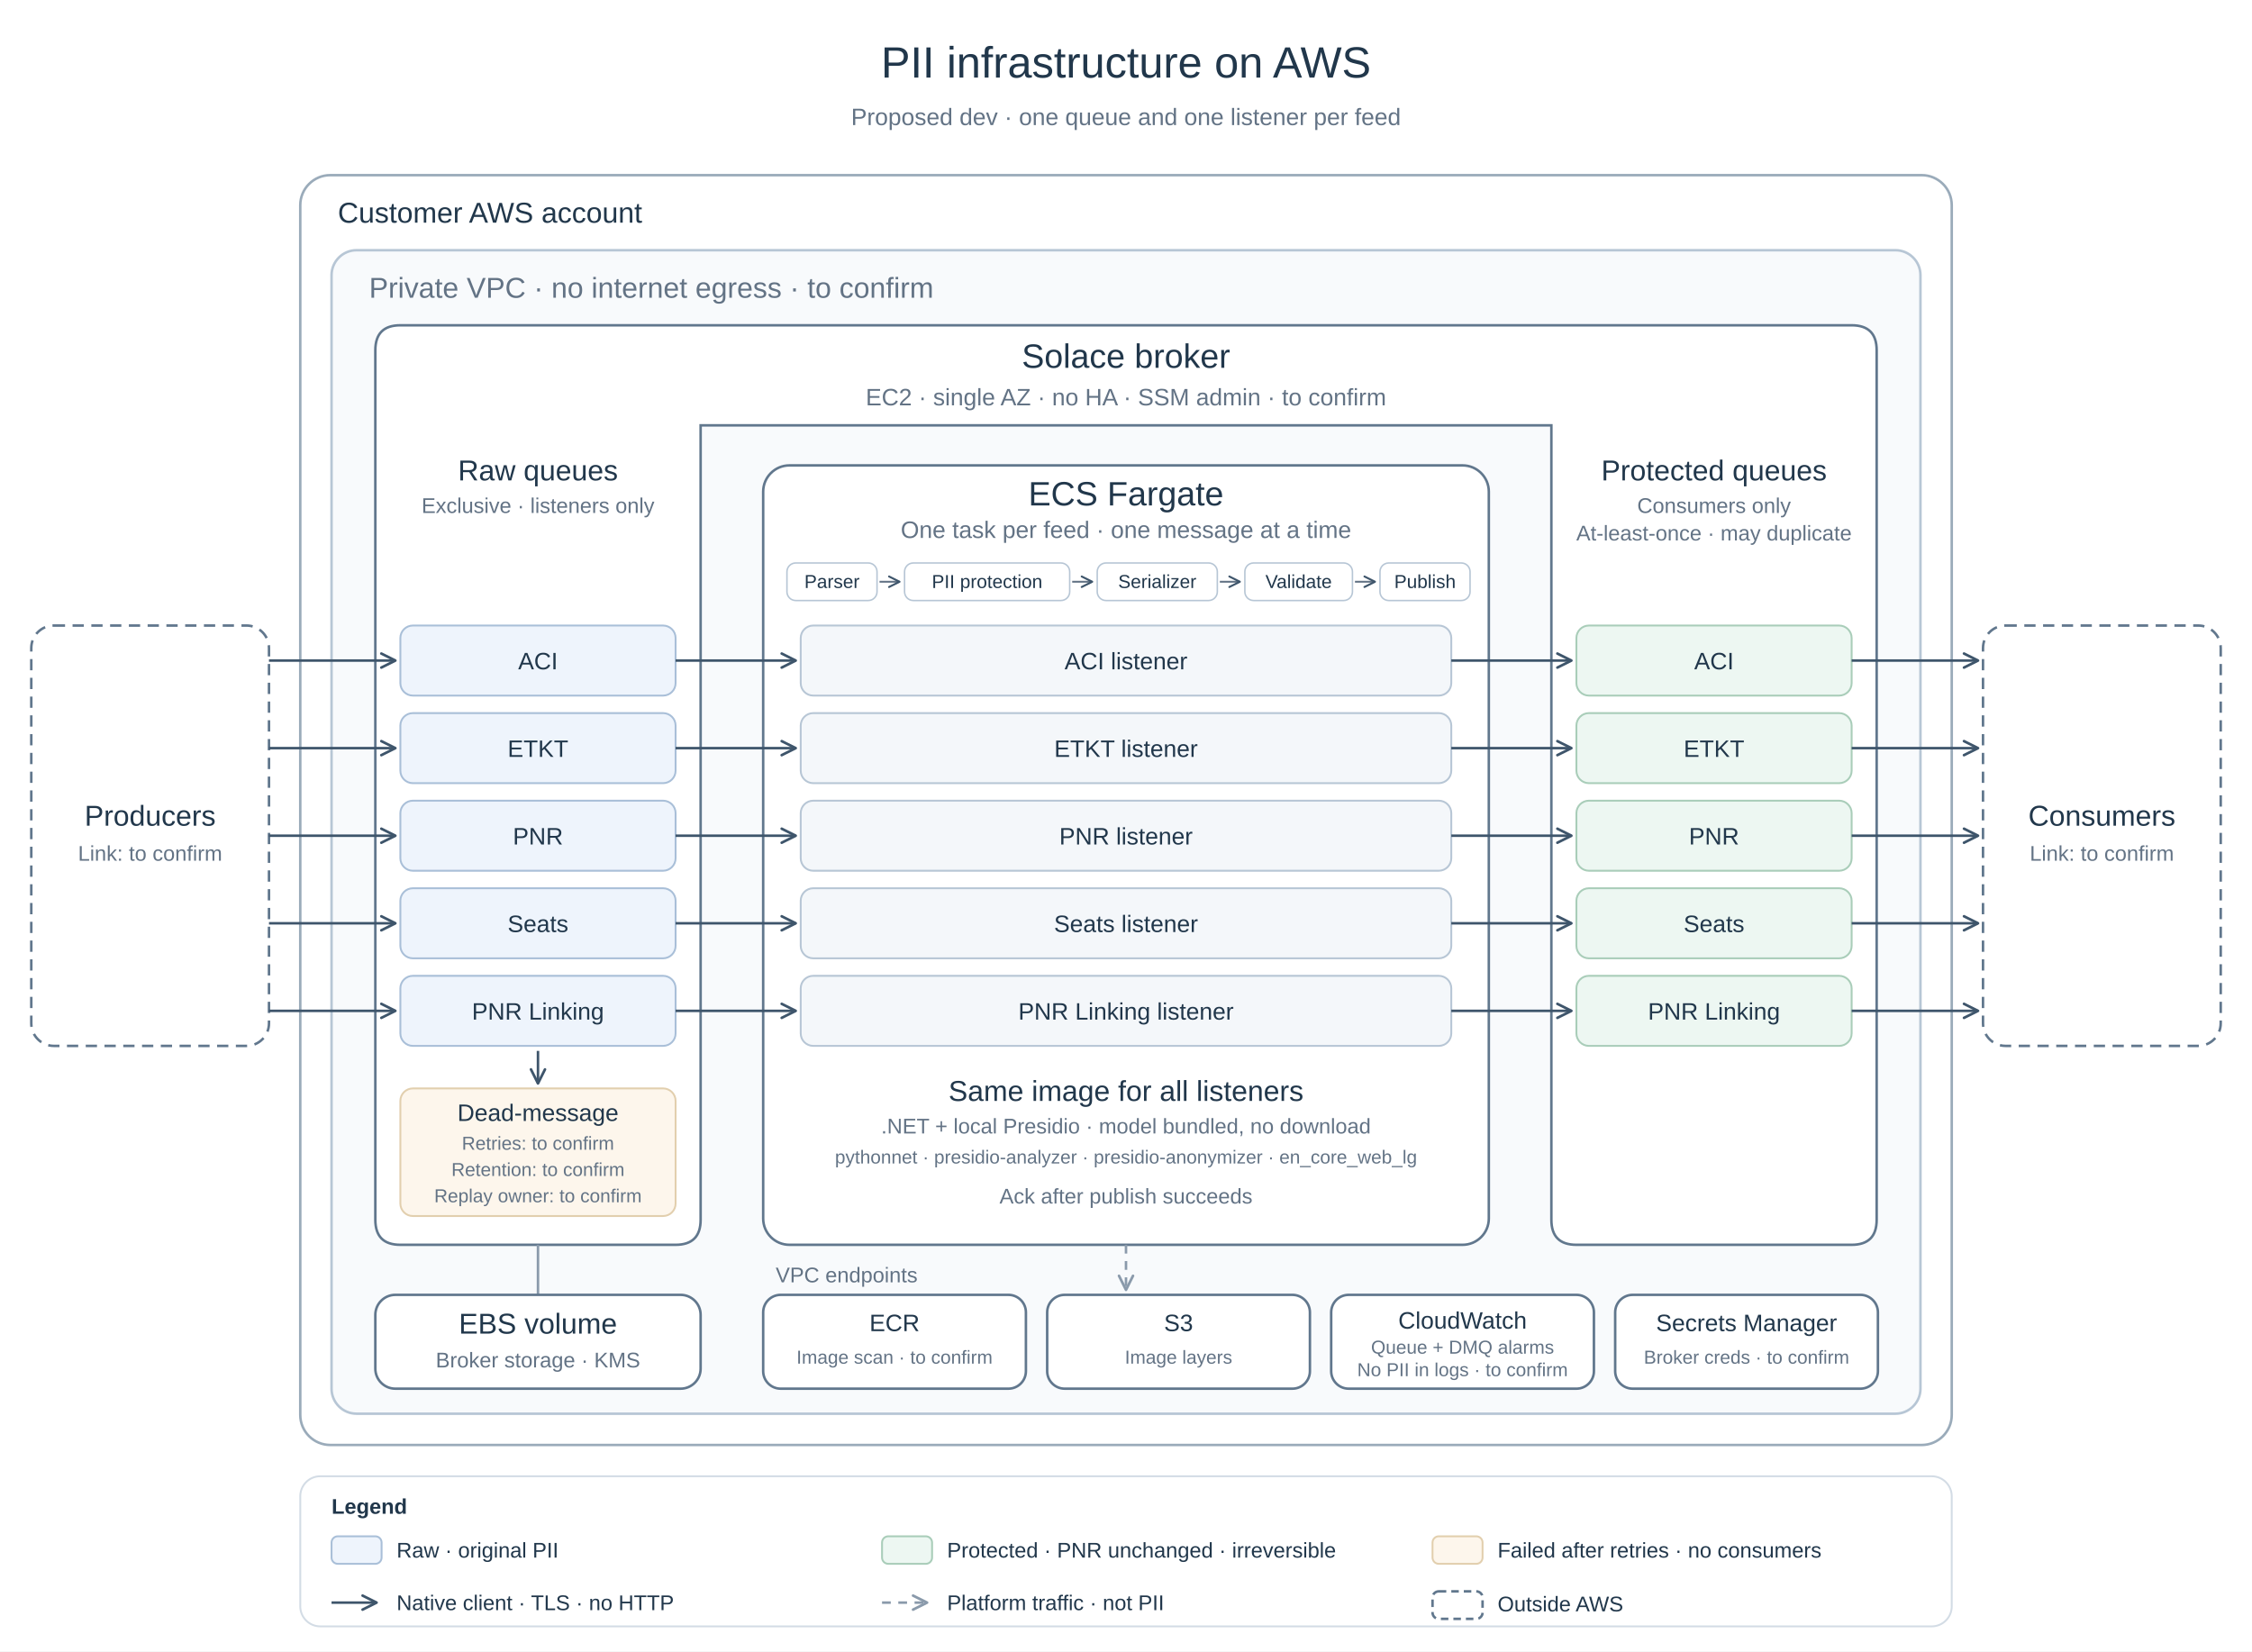
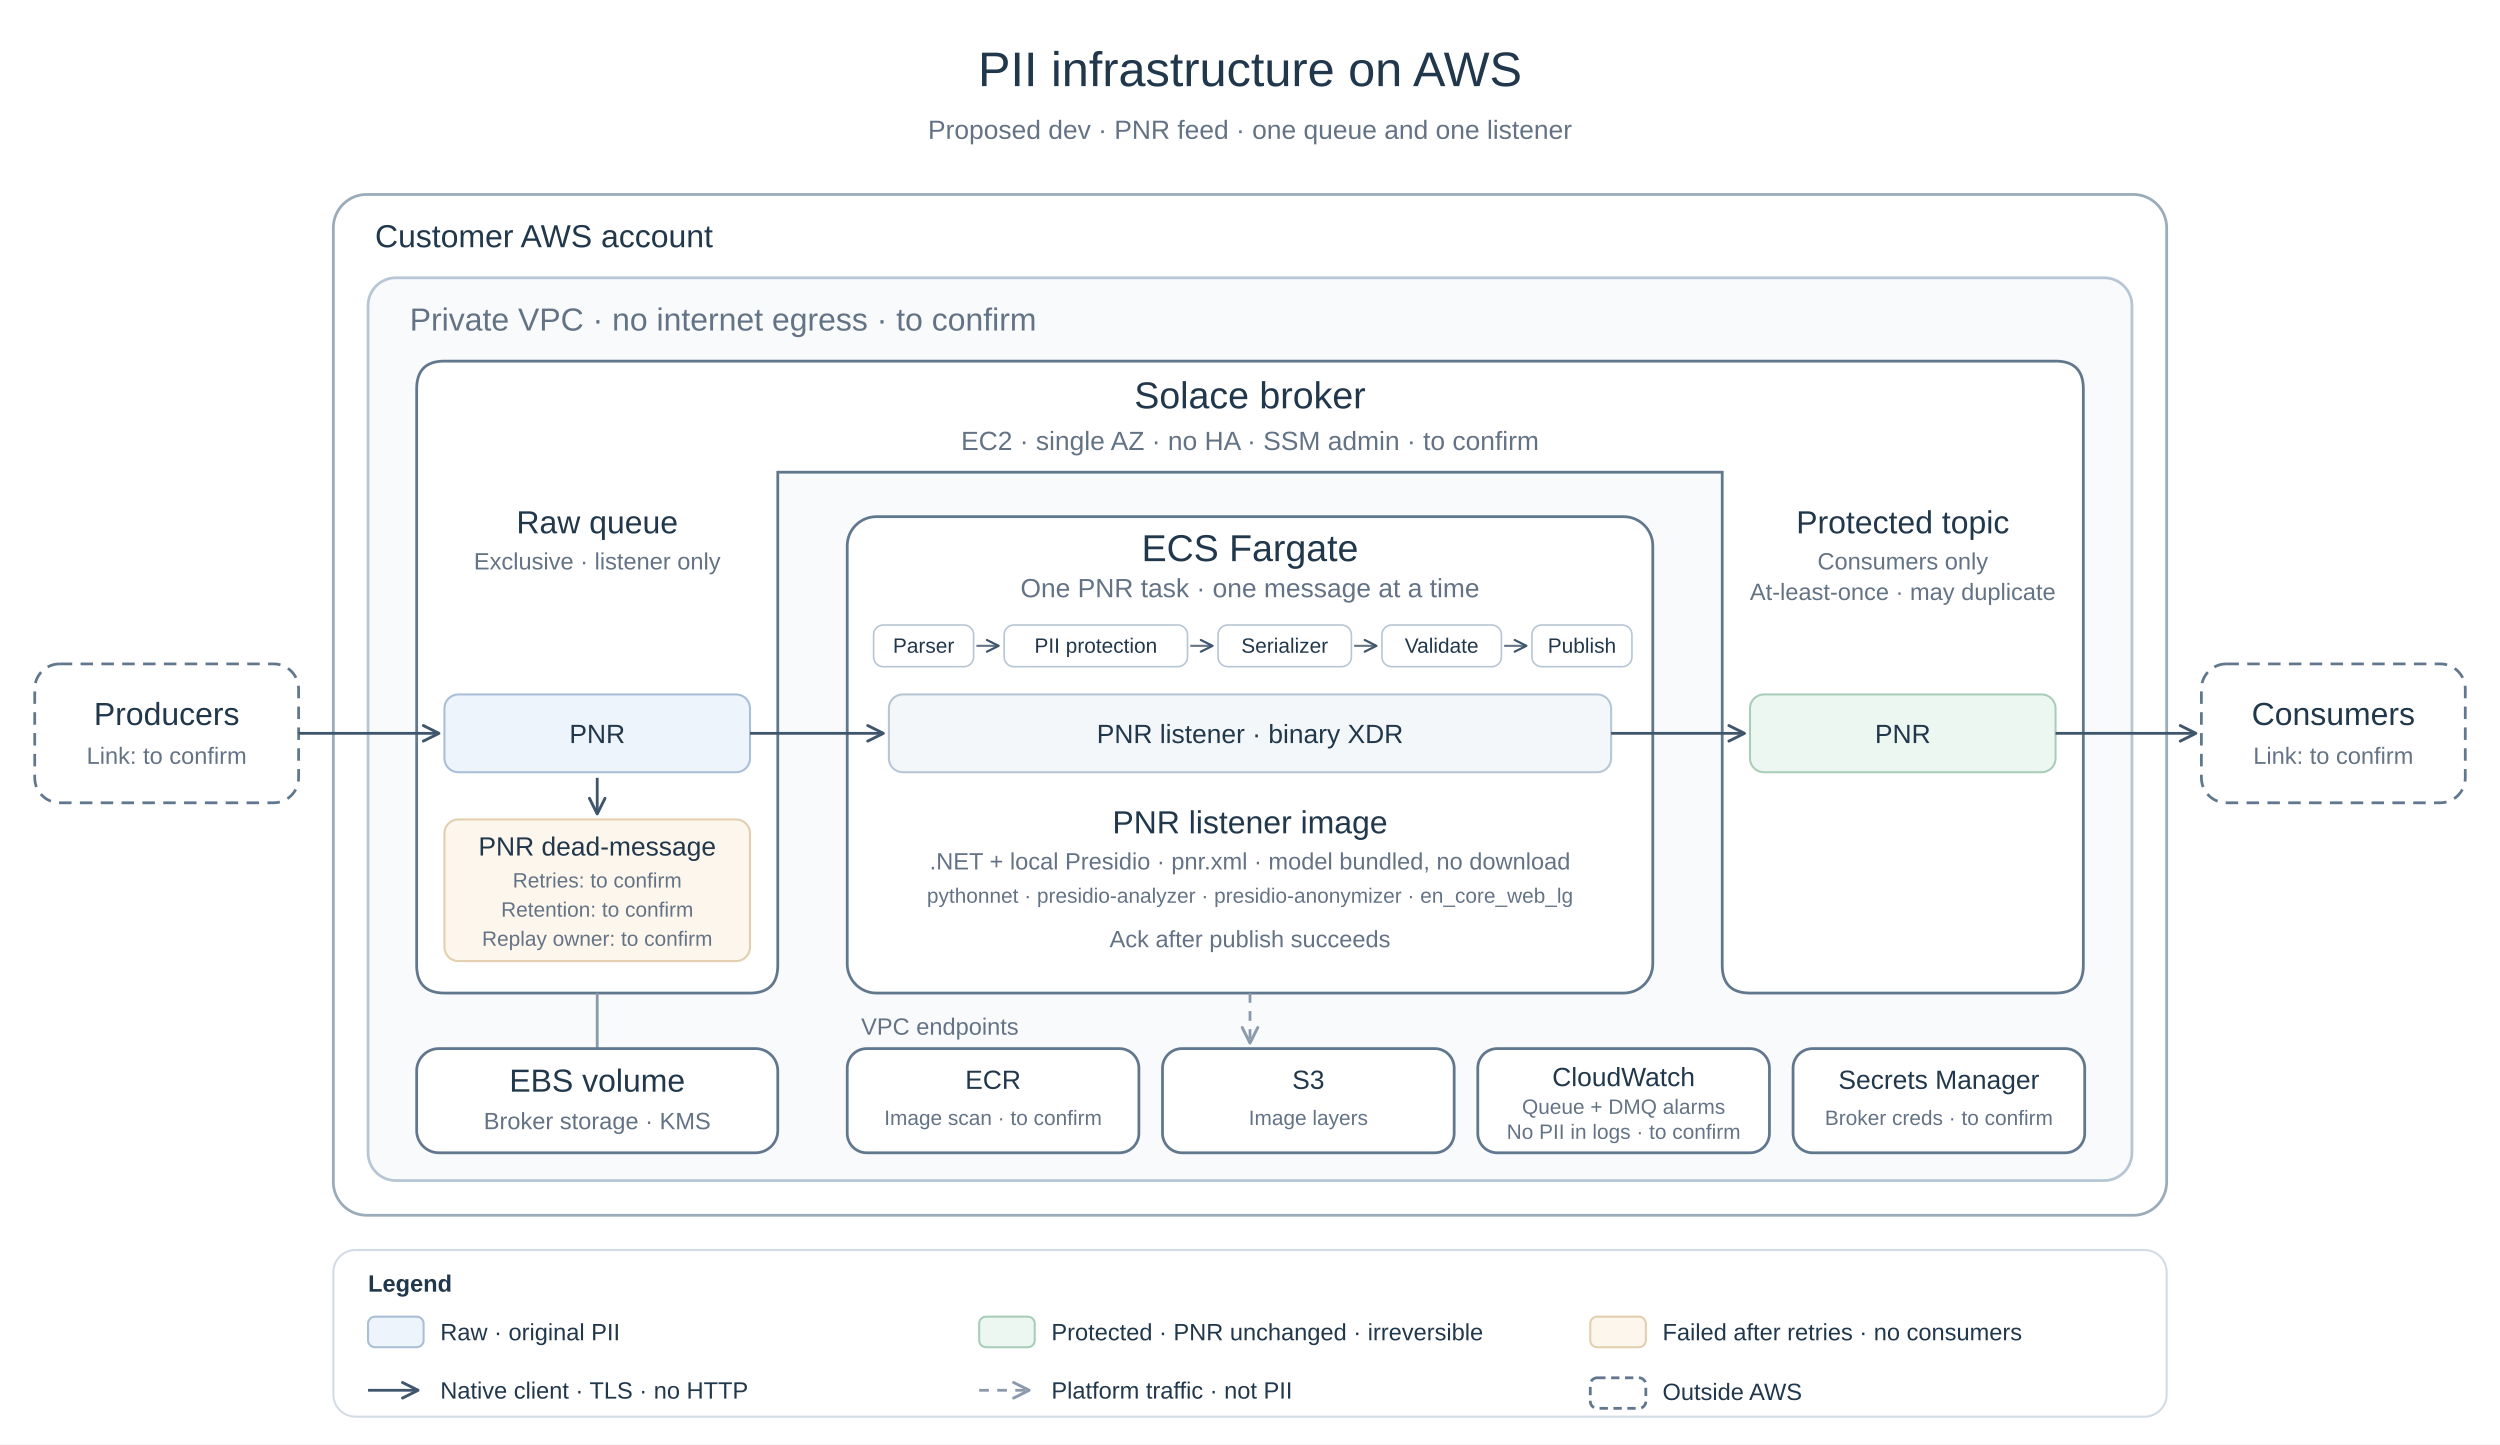
- <svg xmlns="http://www.w3.org/2000/svg" width="1800" height="1320" viewBox="0 0 1800 1320" role="img" aria-labelledby="title desc">
+ <svg xmlns="http://www.w3.org/2000/svg" width="1800" height="1040" viewBox="0 0 1800 1040" role="img" aria-labelledby="title desc">
  <defs>
    <marker id="arrow" viewBox="0 0 10 10" refX="9" refY="5" markerWidth="7" markerHeight="7" orient="auto-start-reverse">
      <path d="M1 1L9 5L1 9" fill="none" stroke="#3e556b" stroke-width="1.5" stroke-linecap="round" stroke-linejoin="round" />
    </marker>
    <marker id="arrowGrey" viewBox="0 0 10 10" refX="9" refY="5" markerWidth="7" markerHeight="7" orient="auto-start-reverse">
      <path d="M1 1L9 5L1 9" fill="none" stroke="#8a9aab" stroke-width="1.5" stroke-linecap="round" stroke-linejoin="round" />
    </marker>
    <style>
      text{font-family:Arial,Segoe UI,sans-serif;fill:#21374b;text-anchor:middle}
      .muted{fill:#637385}.start{text-anchor:start}.title{font-size:35px}.heading{font-size:27px}.label{font-size:23px}.note{font-size:19px}.small{font-size:17px}.tiny{font-size:15px}
      .box{fill:white;stroke:#61778d;stroke-width:2}
      .raw{fill:#eef4fc;stroke:#a9bfd8;stroke-width:1.5}.protected{fill:#edf7f2;stroke:#a9cdb9;stroke-width:1.5}.dead{fill:#fdf6ec;stroke:#e2cfae;stroke-width:1.5}
      .listener{fill:#f4f7fa;stroke:#b7c6d5;stroke-width:1.5}.stage{fill:white;stroke:#b7c6d5;stroke-width:1.2}
      .connection{fill:none;stroke:#3e556b;stroke-width:2;marker-end:url(#arrow)}
      .step{fill:none;stroke:#637385;stroke-width:1.5;marker-end:url(#arrow)}
      .platform{fill:none;stroke:#8a9aab;stroke-width:2;stroke-dasharray:7 6;marker-end:url(#arrowGrey)}
      .attach{fill:none;stroke:#8a9aab;stroke-width:2}
      .external{fill:white;stroke:#61778d;stroke-width:2;stroke-dasharray:9 6}
    </style>
  </defs>
-   <rect width="1800" height="1320" fill="#ffffff" />
+   <rect width="1800" height="1040" fill="#ffffff" />
  <text x="900" y="62" class="title">PII infrastructure on AWS</text>
-   <text x="900" y="100" class="note muted">Proposed dev · one queue and one listener per feed</text>
-   <rect x="240" y="140" width="1320" height="1015" rx="24" fill="#ffffff" stroke="#9aabba" stroke-width="2" />
+   <text x="900" y="100" class="note muted">Proposed dev · PNR feed · one queue and one listener</text>
+   <rect x="240" y="140" width="1320" height="735" rx="24" fill="#ffffff" stroke="#9aabba" stroke-width="2" />
  <text x="270" y="178" class="label start">Customer AWS account</text>
-   <rect x="265" y="200" width="1270" height="930" rx="20" fill="#f8fafc" stroke="#b7c6d5" stroke-width="2" />
+   <rect x="265" y="200" width="1270" height="650" rx="20" fill="#f8fafc" stroke="#b7c6d5" stroke-width="2" />
  <text x="295" y="238" class="label muted start">Private VPC · no internet egress · to confirm</text>
-   <path d="M320 260H1480Q1500 260 1500 280V975Q1500 995 1480 995H1260Q1240 995 1240 975V340H560V975Q560 995 540 995H320Q300 995 300 975V280Q300 260 320 260Z" class="box" />
+   <path d="M320 260H1480Q1500 260 1500 280V695Q1500 715 1480 715H1260Q1240 715 1240 695V340H560V695Q560 715 540 715H320Q300 715 300 695V280Q300 260 320 260Z" class="box" />
  <text x="900" y="294" class="heading">Solace broker</text>
  <text x="900" y="324" class="note muted">EC2 · single AZ · no HA · SSM admin · to confirm</text>
-   <text x="430" y="384" class="label">Raw queues</text>
-   <text x="430" y="410" class="small muted">Exclusive · listeners only</text>
-   <text x="1370" y="384" class="label">Protected queues</text>
+   <text x="430" y="384" class="label">Raw queue</text>
+   <text x="430" y="410" class="small muted">Exclusive · listener only</text>
+   <text x="1370" y="384" class="label">Protected topic</text>
  <text x="1370" y="410" class="small muted">Consumers only</text>
  <text x="1370" y="432" class="small muted">At-least-once · may duplicate</text>
-   <rect x="610" y="372" width="580" height="623" rx="21" class="box" />
+   <rect x="610" y="372" width="580" height="343" rx="21" class="box" />
  <text x="900" y="404" class="heading">ECS Fargate</text>
-   <text x="900" y="430" class="note muted">One task per feed · one message at a time</text>
+   <text x="900" y="430" class="note muted">One PNR task · one message at a time</text>
  <rect x="629" y="450" width="72" height="30" rx="7" class="stage" />
  <text x="665" y="470" class="tiny">Parser</text>
  <path d="M703 465H719" class="step" />
  <rect x="723" y="450" width="132" height="30" rx="7" class="stage" />
  <text x="789" y="470" class="tiny">PII protection</text>
  <path d="M857 465H873" class="step" />
  <rect x="877" y="450" width="96" height="30" rx="7" class="stage" />
  <text x="925" y="470" class="tiny">Serializer</text>
  <path d="M975 465H991" class="step" />
  <rect x="995" y="450" width="86" height="30" rx="7" class="stage" />
  <text x="1038" y="470" class="tiny">Validate</text>
  <path d="M1083 465H1099" class="step" />
  <rect x="1103" y="450" width="72" height="30" rx="7" class="stage" />
  <text x="1139" y="470" class="tiny">Publish</text>
-   <rect x="25" y="500" width="190" height="336" rx="18" class="external" />
-   <text x="120" y="660" class="label">Producers</text>
-   <text x="120" y="688" class="small muted">Link: to confirm</text>
-   <rect x="1585" y="500" width="190" height="336" rx="18" class="external" />
-   <text x="1680" y="660" class="label">Consumers</text>
-   <text x="1680" y="688" class="small muted">Link: to confirm</text>
+   <rect x="25" y="478" width="190" height="100" rx="18" class="external" />
+   <text x="120" y="522" class="label">Producers</text>
+   <text x="120" y="550" class="small muted">Link: to confirm</text>
+   <rect x="1585" y="478" width="190" height="100" rx="18" class="external" />
+   <text x="1680" y="522" class="label">Consumers</text>
+   <text x="1680" y="550" class="small muted">Link: to confirm</text>
  <g>
    <rect x="320" y="500" width="220" height="56" rx="10" class="raw" />
    <rect x="640" y="500" width="520" height="56" rx="10" class="listener" />
    <rect x="1260" y="500" width="220" height="56" rx="10" class="protected" />
-     <text x="430" y="535" class="note">ACI</text>
-     <text x="900" y="535" class="note">ACI listener</text>
-     <text x="1370" y="535" class="note">ACI</text>
+     <text x="430" y="535" class="note">PNR</text>
+     <text x="900" y="535" class="note">PNR listener · binary XDR</text>
+     <text x="1370" y="535" class="note">PNR</text>
    <path d="M215 528H316" class="connection" />
    <path d="M540 528H636" class="connection" />
    <path d="M1160 528H1256" class="connection" />
    <path d="M1480 528H1581" class="connection" />
  </g>
-   <g>
-     <rect x="320" y="570" width="220" height="56" rx="10" class="raw" />
-     <rect x="640" y="570" width="520" height="56" rx="10" class="listener" />
-     <rect x="1260" y="570" width="220" height="56" rx="10" class="protected" />
-     <text x="430" y="605" class="note">ETKT</text>
-     <text x="900" y="605" class="note">ETKT listener</text>
-     <text x="1370" y="605" class="note">ETKT</text>
-     <path d="M215 598H316" class="connection" />
-     <path d="M540 598H636" class="connection" />
-     <path d="M1160 598H1256" class="connection" />
-     <path d="M1480 598H1581" class="connection" />
-   </g>
-   <g>
-     <rect x="320" y="640" width="220" height="56" rx="10" class="raw" />
-     <rect x="640" y="640" width="520" height="56" rx="10" class="listener" />
-     <rect x="1260" y="640" width="220" height="56" rx="10" class="protected" />
-     <text x="430" y="675" class="note">PNR</text>
-     <text x="900" y="675" class="note">PNR listener</text>
-     <text x="1370" y="675" class="note">PNR</text>
-     <path d="M215 668H316" class="connection" />
-     <path d="M540 668H636" class="connection" />
-     <path d="M1160 668H1256" class="connection" />
-     <path d="M1480 668H1581" class="connection" />
-   </g>
-   <g>
-     <rect x="320" y="710" width="220" height="56" rx="10" class="raw" />
-     <rect x="640" y="710" width="520" height="56" rx="10" class="listener" />
-     <rect x="1260" y="710" width="220" height="56" rx="10" class="protected" />
-     <text x="430" y="745" class="note">Seats</text>
-     <text x="900" y="745" class="note">Seats listener</text>
-     <text x="1370" y="745" class="note">Seats</text>
-     <path d="M215 738H316" class="connection" />
-     <path d="M540 738H636" class="connection" />
-     <path d="M1160 738H1256" class="connection" />
-     <path d="M1480 738H1581" class="connection" />
-   </g>
-   <g>
-     <rect x="320" y="780" width="220" height="56" rx="10" class="raw" />
-     <rect x="640" y="780" width="520" height="56" rx="10" class="listener" />
-     <rect x="1260" y="780" width="220" height="56" rx="10" class="protected" />
-     <text x="430" y="815" class="note">PNR Linking</text>
-     <text x="900" y="815" class="note">PNR Linking listener</text>
-     <text x="1370" y="815" class="note">PNR Linking</text>
-     <path d="M215 808H316" class="connection" />
-     <path d="M540 808H636" class="connection" />
-     <path d="M1160 808H1256" class="connection" />
-     <path d="M1480 808H1581" class="connection" />
-   </g>
-   <path d="M430 840V866" class="connection" />
-   <rect x="320" y="870" width="220" height="102" rx="10" class="dead" />
-   <text x="430" y="896" class="note">Dead-message</text>
-   <text x="430" y="919" class="tiny muted">Retries: to confirm</text>
-   <text x="430" y="940" class="tiny muted">Retention: to confirm</text>
-   <text x="430" y="961" class="tiny muted">Replay owner: to confirm</text>
-   <text x="900" y="880" class="label">Same image for all listeners</text>
-   <text x="900" y="906" class="small muted">.NET + local Presidio · model bundled, no download</text>
-   <text x="900" y="930" class="tiny muted">pythonnet · presidio-analyzer · presidio-anonymizer · en_core_web_lg</text>
-   <text x="900" y="962" class="small muted">Ack after publish succeeds</text>
-   <path d="M430 995V1035" class="attach" />
-   <rect x="300" y="1035" width="260" height="75" rx="16" class="box" />
-   <text x="430" y="1066" class="label">EBS volume</text>
-   <text x="430" y="1093" class="small muted">Broker storage · KMS</text>
-   <path d="M900 995V1031" class="platform" />
-   <text x="620" y="1025" class="small muted start">VPC endpoints</text>
-   <rect x="610" y="1035" width="210" height="75" rx="14" class="box" />
-   <text x="715" y="1064" class="note">ECR</text>
-   <text x="715" y="1090" class="tiny muted">Image scan · to confirm</text>
-   <rect x="837" y="1035" width="210" height="75" rx="14" class="box" />
-   <text x="942" y="1064" class="note">S3</text>
-   <text x="942" y="1090" class="tiny muted">Image layers</text>
-   <rect x="1064" y="1035" width="210" height="75" rx="14" class="box" />
-   <text x="1169" y="1062" class="note">CloudWatch</text>
-   <text x="1169" y="1082" class="tiny muted">Queue + DMQ alarms</text>
-   <text x="1169" y="1100" class="tiny muted">No PII in logs · to confirm</text>
-   <rect x="1291" y="1035" width="210" height="75" rx="14" class="box" />
-   <text x="1396" y="1064" class="note">Secrets Manager</text>
-   <text x="1396" y="1090" class="tiny muted">Broker creds · to confirm</text>
-   <rect x="240" y="1180" width="1320" height="120" rx="16" fill="#ffffff" stroke="#d3dce5" stroke-width="1.5" />
-   <text x="265" y="1210" class="small start" style="font-weight:bold">Legend</text>
-   <rect x="265" y="1228" width="40" height="22" rx="5" class="raw" />
-   <text x="317" y="1245" class="small start">Raw · original PII</text>
-   <rect x="705" y="1228" width="40" height="22" rx="5" class="protected" />
-   <text x="757" y="1245" class="small start">Protected · PNR unchanged · irreversible</text>
-   <rect x="1145" y="1228" width="40" height="22" rx="5" class="dead" />
-   <text x="1197" y="1245" class="small start">Failed after retries · no consumers</text>
-   <path d="M265 1281H301" class="connection" />
-   <text x="317" y="1287" class="small start">Native client · TLS · no HTTP</text>
-   <path d="M705 1281H741" class="platform" />
-   <text x="757" y="1287" class="small start">Platform traffic · not PII</text>
-   <rect x="1145" y="1272" width="40" height="22" rx="5" class="external" style="stroke-dasharray:6 4" />
-   <text x="1197" y="1288" class="small start">Outside AWS</text>
+   <path d="M430 560V586" class="connection" />
+   <rect x="320" y="590" width="220" height="102" rx="10" class="dead" />
+   <text x="430" y="616" class="note">PNR dead-message</text>
+   <text x="430" y="639" class="tiny muted">Retries: to confirm</text>
+   <text x="430" y="660" class="tiny muted">Retention: to confirm</text>
+   <text x="430" y="681" class="tiny muted">Replay owner: to confirm</text>
+   <text x="900" y="600" class="label">PNR listener image</text>
+   <text x="900" y="626" class="small muted">.NET + local Presidio · pnr.xml · model bundled, no download</text>
+   <text x="900" y="650" class="tiny muted">pythonnet · presidio-analyzer · presidio-anonymizer · en_core_web_lg</text>
+   <text x="900" y="682" class="small muted">Ack after publish succeeds</text>
+   <path d="M430 715V755" class="attach" />
+   <rect x="300" y="755" width="260" height="75" rx="16" class="box" />
+   <text x="430" y="786" class="label">EBS volume</text>
+   <text x="430" y="813" class="small muted">Broker storage · KMS</text>
+   <path d="M900 715V751" class="platform" />
+   <text x="620" y="745" class="small muted start">VPC endpoints</text>
+   <rect x="610" y="755" width="210" height="75" rx="14" class="box" />
+   <text x="715" y="784" class="note">ECR</text>
+   <text x="715" y="810" class="tiny muted">Image scan · to confirm</text>
+   <rect x="837" y="755" width="210" height="75" rx="14" class="box" />
+   <text x="942" y="784" class="note">S3</text>
+   <text x="942" y="810" class="tiny muted">Image layers</text>
+   <rect x="1064" y="755" width="210" height="75" rx="14" class="box" />
+   <text x="1169" y="782" class="note">CloudWatch</text>
+   <text x="1169" y="802" class="tiny muted">Queue + DMQ alarms</text>
+   <text x="1169" y="820" class="tiny muted">No PII in logs · to confirm</text>
+   <rect x="1291" y="755" width="210" height="75" rx="14" class="box" />
+   <text x="1396" y="784" class="note">Secrets Manager</text>
+   <text x="1396" y="810" class="tiny muted">Broker creds · to confirm</text>
+   <rect x="240" y="900" width="1320" height="120" rx="16" fill="#ffffff" stroke="#d3dce5" stroke-width="1.5" />
+   <text x="265" y="930" class="small start" style="font-weight:bold">Legend</text>
+   <rect x="265" y="948" width="40" height="22" rx="5" class="raw" />
+   <text x="317" y="965" class="small start">Raw · original PII</text>
+   <rect x="705" y="948" width="40" height="22" rx="5" class="protected" />
+   <text x="757" y="965" class="small start">Protected · PNR unchanged · irreversible</text>
+   <rect x="1145" y="948" width="40" height="22" rx="5" class="dead" />
+   <text x="1197" y="965" class="small start">Failed after retries · no consumers</text>
+   <path d="M265 1001H301" class="connection" />
+   <text x="317" y="1007" class="small start">Native client · TLS · no HTTP</text>
+   <path d="M705 1001H741" class="platform" />
+   <text x="757" y="1007" class="small start">Platform traffic · not PII</text>
+   <rect x="1145" y="992" width="40" height="22" rx="5" class="external" style="stroke-dasharray:6 4" />
+   <text x="1197" y="1008" class="small start">Outside AWS</text>
</svg>
